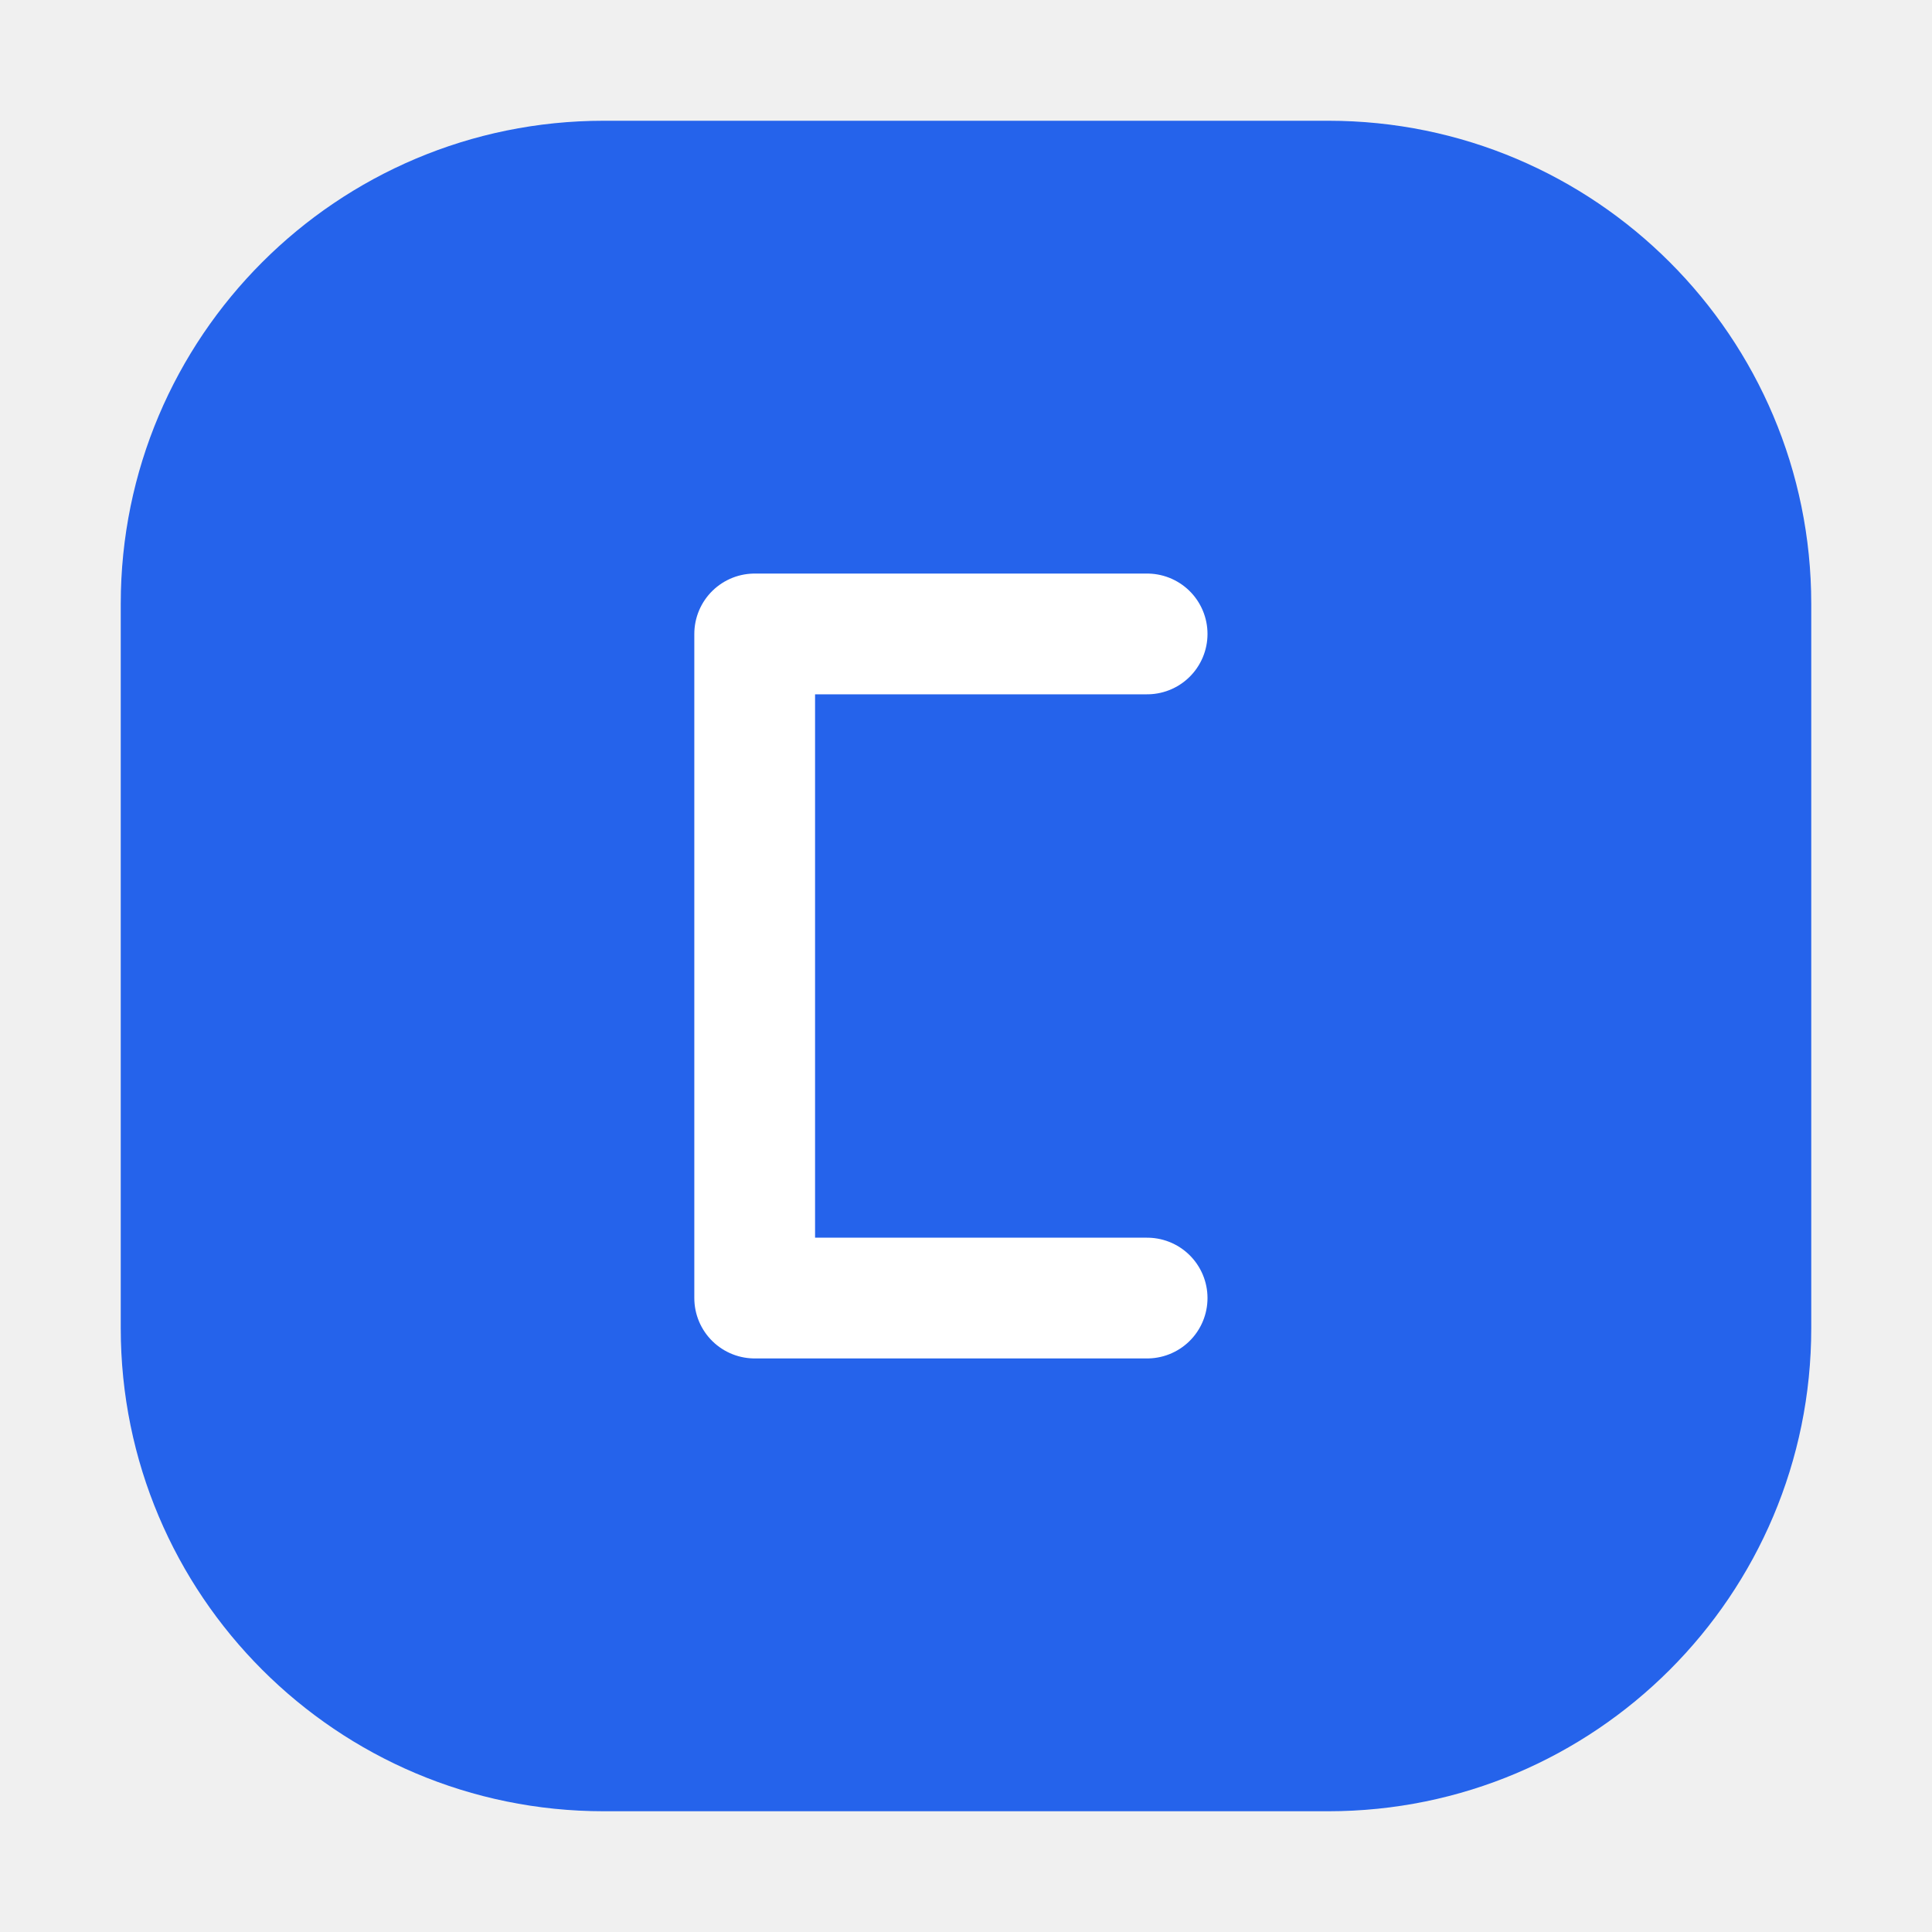
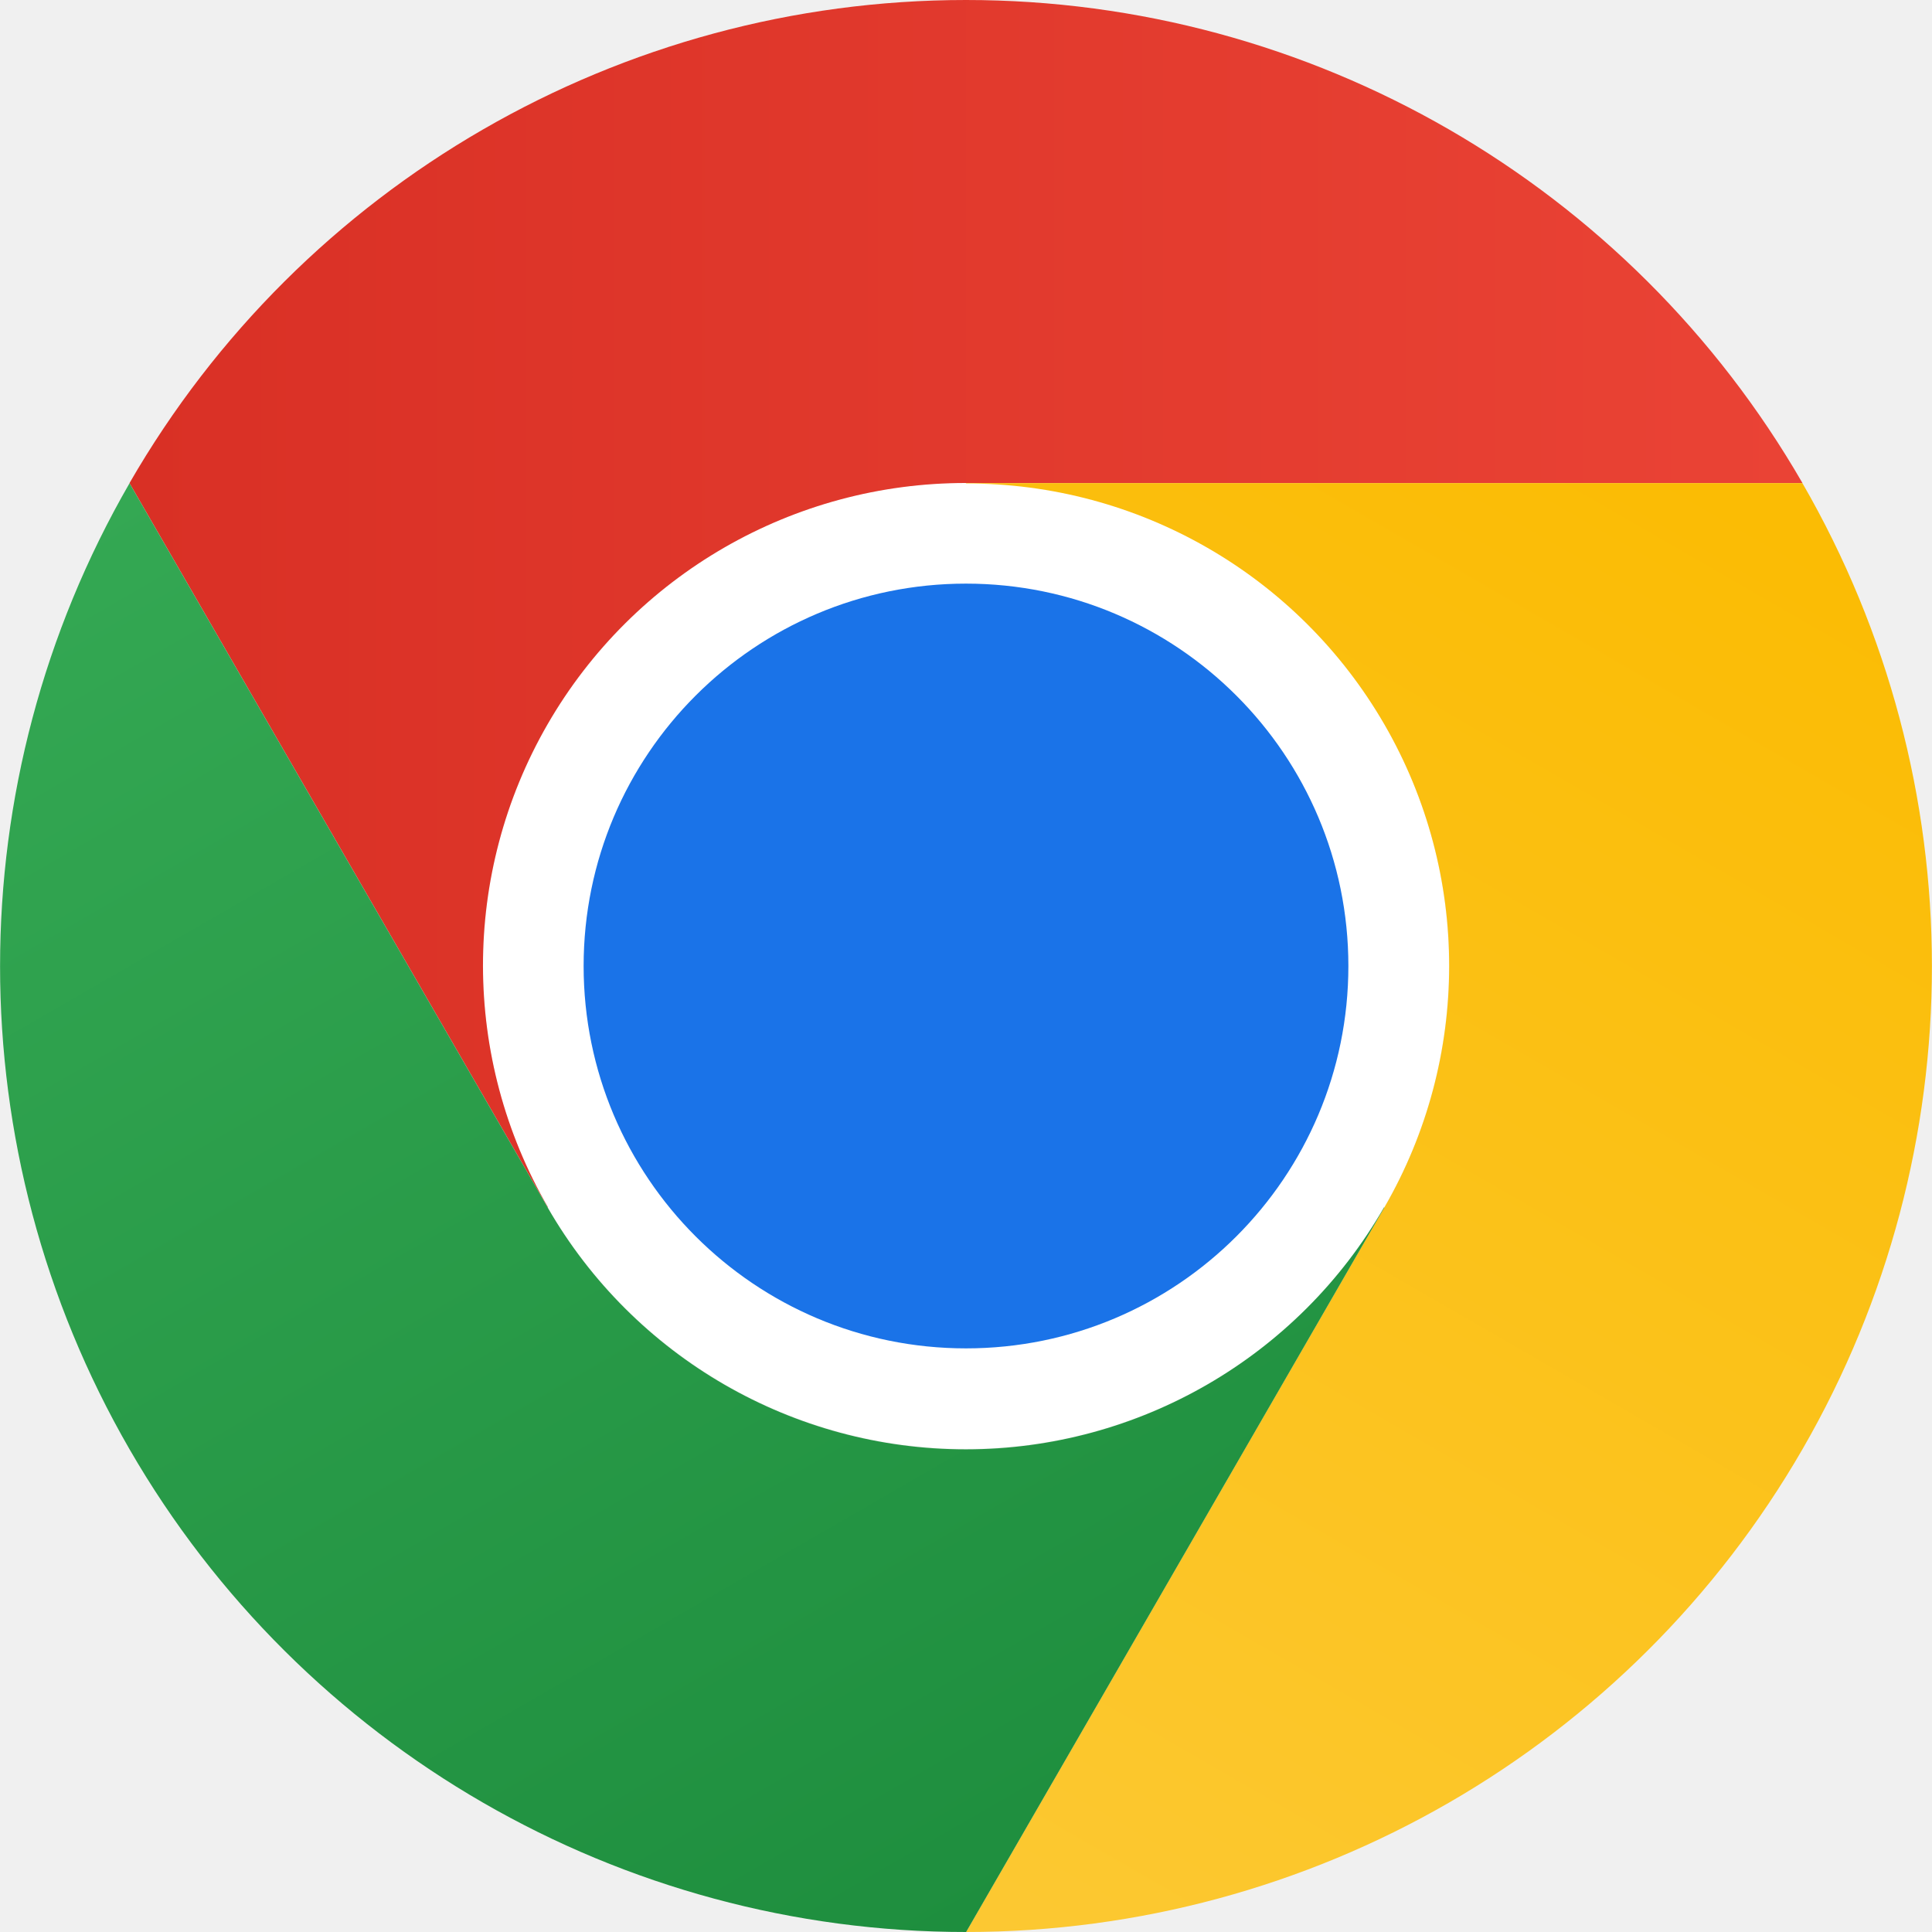
- <svg xmlns="http://www.w3.org/2000/svg" viewBox="0 0 64 64">
-   <rect x="4" y="4" width="56" height="56" rx="16" fill="#2563eb" />
-   <path d="M38 21H25V43H38" fill="none" stroke="white" stroke-width="4" stroke-linecap="round" stroke-linejoin="round" />
+ <svg xmlns="http://www.w3.org/2000/svg" viewBox="0 0 48 48" height="48" width="48">
+   <defs>
+     <linearGradient id="a" x1="3.217" y1="15" x2="44.781" y2="15" gradientUnits="userSpaceOnUse">
+       <stop offset="0" stop-color="#d93025" />
+       <stop offset="1" stop-color="#ea4335" />
+     </linearGradient>
+     <linearGradient id="b" x1="20.722" y1="47.679" x2="41.504" y2="11.684" gradientUnits="userSpaceOnUse">
+       <stop offset="0" stop-color="#fcc934" />
+       <stop offset="1" stop-color="#fbbc04" />
+     </linearGradient>
+     <linearGradient id="c" x1="26.598" y1="46.502" x2="5.816" y2="10.506" gradientUnits="userSpaceOnUse">
+       <stop offset="0" stop-color="#1e8e3e" />
+       <stop offset="1" stop-color="#34a853" />
+     </linearGradient>
+   </defs>
+   <circle cx="24" cy="23.995" r="12" style="fill:#fff" />
+   <path d="M3.215,36A24,24,0,1,0,12,3.215,24,24,0,0,0,3.215,36ZM34.392,18A12,12,0,1,1,18,13.608,12,12,0,0,1,34.392,18Z" style="fill:none" />
+   <path d="M24,12H44.781a23.994,23.994,0,0,0-41.564.003L13.608,30l.009-.002A11.985,11.985,0,0,1,24,12Z" style="fill:url(#a)" />
+   <circle cx="24" cy="24" r="9.5" style="fill:#1a73e8" />
+   <path d="M34.391,30.003,24.001,48A23.994,23.994,0,0,0,44.78,12.003H23.999l-.003.009A11.985,11.985,0,0,1,34.391,30.003Z" style="fill:url(#b)" />
+   <path d="M13.609,30.003,3.218,12.006A23.994,23.994,0,0,0,24.003,48L34.393,30.003l-.007-.007a11.985,11.985,0,0,1-20.778.007Z" style="fill:url(#c)" />
</svg>
